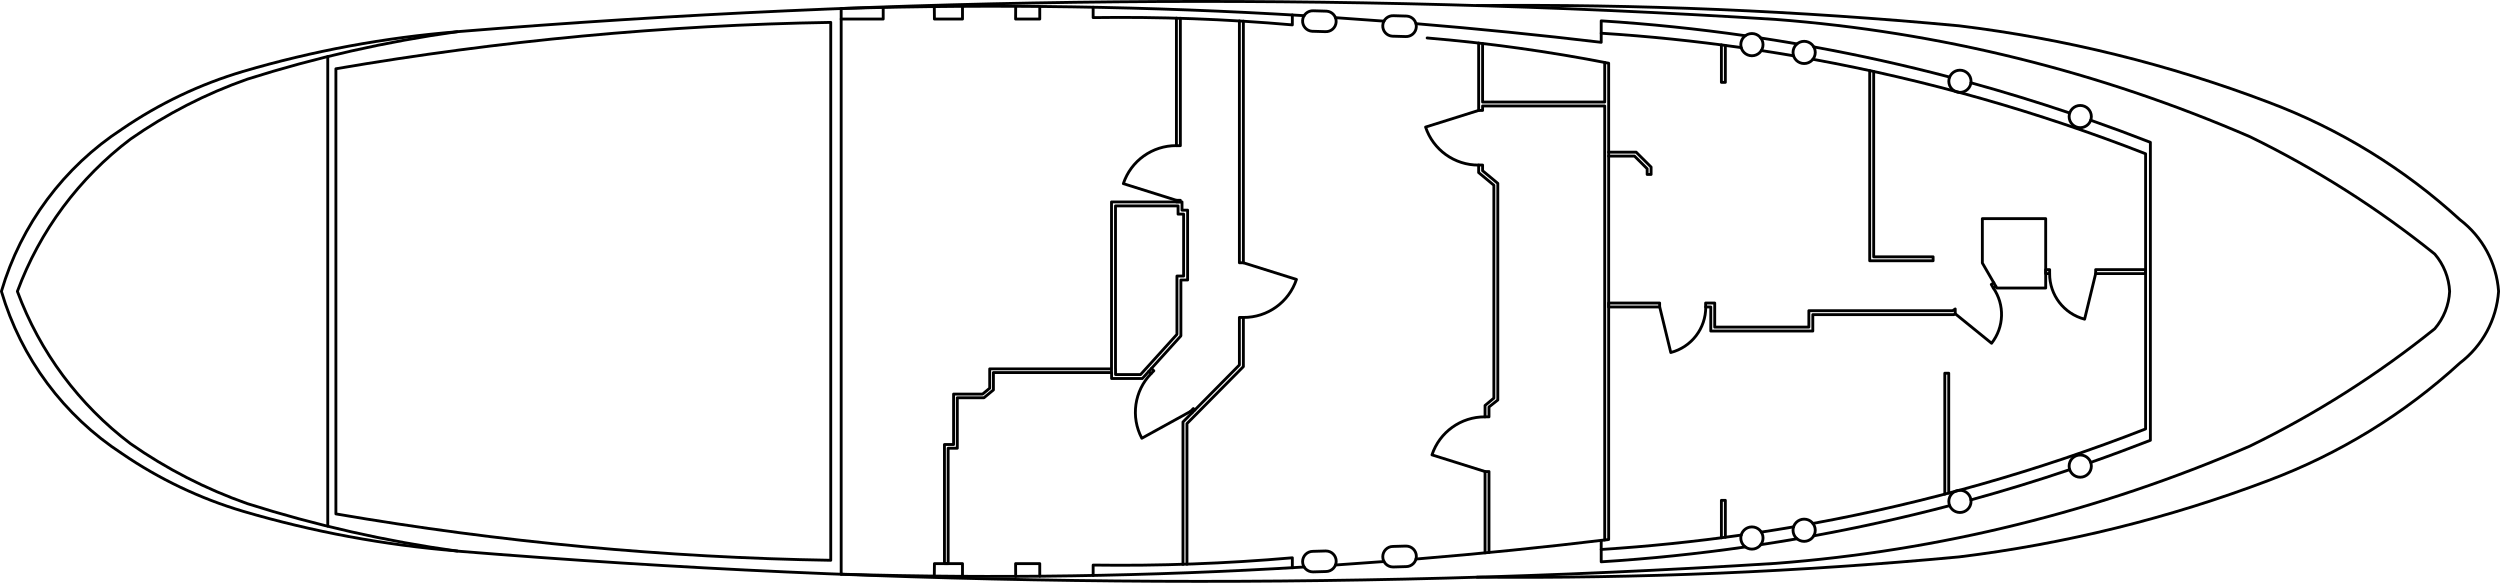
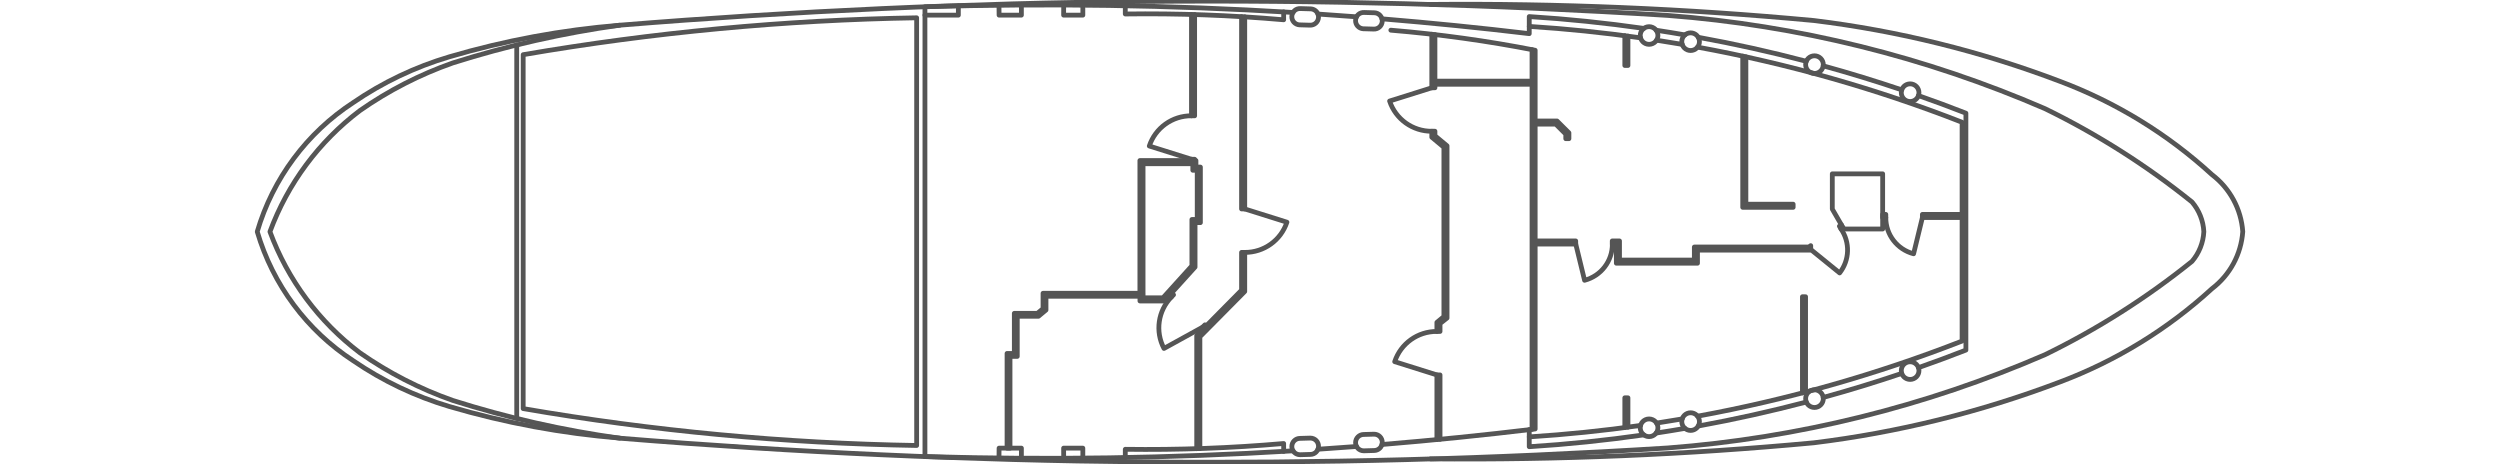
- <svg xmlns="http://www.w3.org/2000/svg" id="_0" data-name="0" viewBox="0 0 620.89 144.71">
-   <defs>
-     <style>
-       .cls-1 {
-         fill: none;
-         stroke: #000;
-         stroke-linecap: round;
-         stroke-linejoin: round;
-         stroke-width: .71px;
-       }
-     </style>
-   </defs>
+ <svg xmlns="http://www.w3.org/2000/svg" version="1.1" id="TankObjects" x="0px" y="0px" width="100%" height="450px" viewBox="-80 0 780.89 144.71" xml:space="preserve">
  <g id="CIRCLE">
-     <circle class="cls-1" cx="435.1" cy="11.09" r="2.76" />
+     <circle style="fill: none; stroke: #555; stroke-linecap: round;stroke-linejoin: round; stroke-width: 1.5px" cx="435.1" cy="11.09" r="2.76" />
  </g>
  <g id="CIRCLE-2" data-name="CIRCLE">
-     <circle class="cls-1" cx="448.07" cy="13.02" r="2.76" />
+     <circle style="fill: none; stroke: #555; stroke-linecap: round;stroke-linejoin: round; stroke-width: 1.5px" cx="448.07" cy="13.02" r="2.76" />
  </g>
  <g id="CIRCLE-3" data-name="CIRCLE">
-     <circle class="cls-1" cx="486.76" cy="20.19" r="2.76" />
+     <circle style="fill: none; stroke: #555; stroke-linecap: round;stroke-linejoin: round; stroke-width: 1.5px" cx="486.76" cy="20.19" r="2.76" />
  </g>
  <g id="CIRCLE-4" data-name="CIRCLE">
-     <circle class="cls-1" cx="516.64" cy="28.95" r="2.76" />
+     <circle style="fill: none; stroke: #555; stroke-linecap: round;stroke-linejoin: round; stroke-width: 1.5px" cx="516.64" cy="28.95" r="2.76" />
  </g>
  <g id="LWPOLYLINE">
-     <path class="cls-1" d="M346.11,3.9l3.1,.09s.09,0,.14,0c1.41,.08,2.48,1.28,2.4,2.69s-1.28,2.48-2.69,2.4l-3.1-.09s-.09,0-.14,0c-1.41-.08-2.48-1.28-2.4-2.69s1.28-2.48,2.69-2.4Z" />
+     <path style="fill: none; stroke: #555; stroke-linecap: round;stroke-linejoin: round; stroke-width: 1.5px" d="M346.11,3.9l3.1,.09s.09,0,.14,0c1.41,.08,2.48,1.28,2.4,2.69s-1.28,2.48-2.69,2.4l-3.1-.09s-.09,0-.14,0c-1.41-.08-2.48-1.28-2.4-2.69s1.28-2.48,2.69-2.4Z" />
  </g>
  <g id="LWPOLYLINE-2" data-name="LWPOLYLINE">
-     <path class="cls-1" d="M326.2,2.68l3.1,.09s.09,0,.14,0c1.41,.08,2.48,1.28,2.4,2.69s-1.28,2.48-2.69,2.4l-3.1-.09s-.09,0-.14,0c-1.41-.08-2.48-1.28-2.4-2.69s1.28-2.48,2.69-2.4Z" />
+     <path style="fill: none; stroke: #555; stroke-linecap: round;stroke-linejoin: round; stroke-width: 1.5px" d="M326.2,2.68l3.1,.09s.09,0,.14,0c1.41,.08,2.48,1.28,2.4,2.69s-1.28,2.48-2.69,2.4l-3.1-.09s-.09,0-.14,0c-1.41-.08-2.48-1.28-2.4-2.69s1.28-2.48,2.69-2.4Z" />
  </g>
  <g id="ARC">
-     <path class="cls-1" d="M514.02,28.07c-8.1-2.73-16.28-5.24-24.52-7.51" />
+     <path style="fill: none; stroke: #555; stroke-linecap: round;stroke-linejoin: round; stroke-width: 1.5px" d="M514.02,28.07c-8.1-2.73-16.28-5.24-24.52-7.51" />
  </g>
  <g id="ARC-2" data-name="ARC">
-     <path class="cls-1" d="M484.2,19.14c-11.15-2.93-22.4-5.43-33.73-7.49" />
+     <path style="fill: none; stroke: #555; stroke-linecap: round;stroke-linejoin: round; stroke-width: 1.5px" d="M484.2,19.14c-11.15-2.93-22.4-5.43-33.73-7.49" />
  </g>
  <g id="ARC-3" data-name="ARC">
-     <path class="cls-1" d="M446.29,10.9c-2.99-.52-5.98-1-8.98-1.46" />
+     <path style="fill: none; stroke: #555; stroke-linecap: round;stroke-linejoin: round; stroke-width: 1.5px" d="M446.29,10.9c-2.99-.52-5.98-1-8.98-1.46" />
  </g>
  <g id="ARC-4" data-name="ARC">
-     <path class="cls-1" d="M445.44,13.86c-2.66-.46-5.33-.89-8-1.3" />
+     <path style="fill: none; stroke: #555; stroke-linecap: round;stroke-linejoin: round; stroke-width: 1.5px" d="M445.44,13.86c-2.66-.46-5.33-.89-8-1.3" />
  </g>
  <g id="ARC-5" data-name="ARC">
-     <path class="cls-1" d="M432.43,11.82c-11.54-1.64-23.13-2.83-34.76-3.57" />
+     <path style="fill: none; stroke: #555; stroke-linecap: round;stroke-linejoin: round; stroke-width: 1.5px" d="M432.43,11.82c-11.54-1.64-23.13-2.83-34.76-3.57" />
  </g>
  <g id="LWPOLYLINE-3" data-name="LWPOLYLINE">
-     <path class="cls-1" d="M433.45,8.87c-11.87-1.7-23.81-2.94-35.78-3.69v5.33c-15.3-1.82-30.64-3.36-46-4.63" />
+     <path style="fill: none; stroke: #555; stroke-linecap: round;stroke-linejoin: round; stroke-width: 1.5px" d="M433.45,8.87c-11.87-1.7-23.81-2.94-35.78-3.69v5.33c-15.3-1.82-30.64-3.36-46-4.63" />
  </g>
  <g id="ARC-6" data-name="ARC">
-     <path class="cls-1" d="M343.72,5.25c-4.01-.31-8.03-.59-12.04-.86" />
+     <path style="fill: none; stroke: #555; stroke-linecap: round;stroke-linejoin: round; stroke-width: 1.5px" d="M343.72,5.25c-4.01-.31-8.03-.59-12.04-.86" />
  </g>
  <g id="LWPOLYLINE-4" data-name="LWPOLYLINE">
-     <polyline class="cls-1" points="258.23 1.61 258.23 4.73 252.23 4.73 252.25 1.57" />
+     <polyline style="fill: none; stroke: #555; stroke-linecap: round;stroke-linejoin: round; stroke-width: 1.5px" points="258.23 1.61 258.23 4.73 252.23 4.73 252.25 1.57" />
  </g>
  <g id="LWPOLYLINE-5" data-name="LWPOLYLINE">
-     <polyline class="cls-1" points="239.04 1.58 239.04 4.73 232.07 4.73 232.04 1.64" />
+     <polyline style="fill: none; stroke: #555; stroke-linecap: round;stroke-linejoin: round; stroke-width: 1.5px" points="239.04 1.58 239.04 4.73 232.07 4.73 232.04 1.64" />
  </g>
  <g id="LWPOLYLINE-6" data-name="LWPOLYLINE">
-     <polyline class="cls-1" points="219.35 1.85 219.35 4.73 208.91 4.73" />
+     <polyline style="fill: none; stroke: #555; stroke-linecap: round;stroke-linejoin: round; stroke-width: 1.5px" points="219.35 1.85 219.35 4.73 208.91 4.73" />
  </g>
  <g id="LWPOLYLINE-7" data-name="LWPOLYLINE">
-     <polygon class="cls-1" points="508.06 54.3 492.33 54.3 492.33 65.32 495.92 71.53 508.06 71.53 508.06 54.3" />
+     <polygon style="fill: none; stroke: #555; stroke-linecap: round;stroke-linejoin: round; stroke-width: 1.5px" points="508.06 54.3 492.33 54.3 492.33 65.32 495.92 71.53 508.06 71.53 508.06 54.3" />
  </g>
  <g id="LWPOLYLINE-8" data-name="LWPOLYLINE">
-     <polyline class="cls-1" points="276.05 92.53 276.05 50.15 293.56 50.15 293.56 52.19 294.95 52.19 294.95 69.54 293.28 69.54 293.28 83.42 283.7 94.01 276.07 94.01 276.07 92.53 246.72 92.53 246.72 96.84 244.37 98.79 237.75 98.79 237.75 111.32 235.48 111.32 235.48 139.98 234.56 139.98 234.56 110.4 236.83 110.4 236.83 97.87 244.04 97.87 245.8 96.41 245.8 91.61 276.05 91.61" />
+     <polyline style="fill: none; stroke: #555; stroke-linecap: round;stroke-linejoin: round; stroke-width: 1.5px" points="276.05 92.53 276.05 50.15 293.56 50.15 293.56 52.19 294.95 52.19 294.95 69.54 293.28 69.54 293.28 83.42 283.7 94.01 276.07 94.01 276.07 92.53 246.72 92.53 246.72 96.84 244.37 98.79 237.75 98.79 237.75 111.32 235.48 111.32 235.48 139.98 234.56 139.98 234.56 110.4 236.83 110.4 236.83 97.87 244.04 97.87 245.8 96.41 245.8 91.61 276.05 91.61" />
  </g>
  <g id="LWPOLYLINE-9" data-name="LWPOLYLINE">
-     <polygon class="cls-1" points="277.04 91.55 277.04 51.14 292.58 51.14 292.58 53.18 293.96 53.18 293.96 68.56 292.3 68.56 292.3 83.04 283.27 93.02 277.05 93.02 277.05 91.55 277.04 91.55" />
+     <polygon style="fill: none; stroke: #555; stroke-linecap: round;stroke-linejoin: round; stroke-width: 1.5px" points="277.04 91.55 277.04 51.14 292.58 51.14 292.58 53.18 293.96 53.18 293.96 68.56 292.3 68.56 292.3 83.04 283.27 93.02 277.05 93.02 277.05 91.55 277.04 91.55" />
  </g>
  <g id="LWPOLYLINE-10" data-name="LWPOLYLINE">
-     <path class="cls-1" d="M320.96,3.72v2.46c-16.45-1.44-32.96-2.04-49.47-1.81V1.8" />
+     <path style="fill: none; stroke: #555; stroke-linecap: round;stroke-linejoin: round; stroke-width: 1.5px" d="M320.96,3.72v2.46c-16.45-1.44-32.96-2.04-49.47-1.81V1.8" />
  </g>
  <g id="LWPOLYLINE-11" data-name="LWPOLYLINE">
-     <polyline class="cls-1" points="368.82 137.3 368.82 117.11 369.8 117.11 369.8 137.21" />
+     <polyline style="fill: none; stroke: #555; stroke-linecap: round;stroke-linejoin: round; stroke-width: 1.5px" points="368.82 137.3 368.82 117.11 369.8 117.11 369.8 137.21" />
  </g>
  <g id="LWPOLYLINE-12" data-name="LWPOLYLINE">
-     <path class="cls-1" d="M367.23,27.42l-13.18,4.14c1.88,5.67,7.21,9.48,13.18,9.44" />
+     <path style="fill: none; stroke: #555; stroke-linecap: round;stroke-linejoin: round; stroke-width: 1.5px" d="M367.23,27.42l-13.18,4.14c1.88,5.67,7.21,9.48,13.18,9.44" />
  </g>
  <g id="LWPOLYLINE-13" data-name="LWPOLYLINE">
-     <path class="cls-1" d="M308.8,65.26l13.18,4.14c-1.88,5.67-7.21,9.48-13.18,9.44" />
+     <path style="fill: none; stroke: #555; stroke-linecap: round;stroke-linejoin: round; stroke-width: 1.5px" d="M308.8,65.26l13.18,4.14c-1.88,5.67-7.21,9.48-13.18,9.44" />
  </g>
  <g id="LWPOLYLINE-14" data-name="LWPOLYLINE">
-     <path class="cls-1" d="M295.68,102.17l-12.1,6.67c-2.8-5.28-1.87-11.76,2.3-16.05" />
+     <path style="fill: none; stroke: #555; stroke-linecap: round;stroke-linejoin: round; stroke-width: 1.5px" d="M295.68,102.17l-12.1,6.67c-2.8-5.28-1.87-11.76,2.3-16.05" />
  </g>
  <g id="LWPOLYLINE-15" data-name="LWPOLYLINE">
-     <path class="cls-1" d="M292.17,49.75l-13.18-4.14c1.88-5.67,7.21-9.48,13.18-9.44" />
+     <path style="fill: none; stroke: #555; stroke-linecap: round;stroke-linejoin: round; stroke-width: 1.5px" d="M292.17,49.75l-13.18-4.14c1.88-5.67,7.21-9.48,13.18-9.44" />
  </g>
  <g id="LWPOLYLINE-16" data-name="LWPOLYLINE">
-     <path class="cls-1" d="M368.82,117.11l-13.18-4.14c1.88-5.67,7.21-9.48,13.18-9.44" />
+     <path style="fill: none; stroke: #555; stroke-linecap: round;stroke-linejoin: round; stroke-width: 1.5px" d="M368.82,117.11l-13.18-4.14c1.88-5.67,7.21-9.48,13.18-9.44" />
  </g>
  <g id="LWPOLYLINE-17" data-name="LWPOLYLINE">
-     <path class="cls-1" d="M412.2,76.24l2.75,11.31c5.14-1.34,8.71-6,8.68-11.31" />
+     <path style="fill: none; stroke: #555; stroke-linecap: round;stroke-linejoin: round; stroke-width: 1.5px" d="M412.2,76.24l2.75,11.31c5.14-1.34,8.71-6,8.68-11.31" />
  </g>
  <g id="LWPOLYLINE-18" data-name="LWPOLYLINE">
-     <path class="cls-1" d="M323.89,3.89c-38.28-2.32-76.65-2.91-114.98-1.78V142.6" />
+     <path style="fill: none; stroke: #555; stroke-linecap: round;stroke-linejoin: round; stroke-width: 1.5px" d="M323.89,3.89c-38.28-2.32-76.65-2.91-114.98-1.78V142.6" />
  </g>
  <g id="LWPOLYLINE-19" data-name="LWPOLYLINE">
-     <path class="cls-1" d="M206.32,72.36V5.56c-41.2,.68-82.29,4.54-122.9,11.52V127.63c40.61,6.99,81.7,10.84,122.9,11.52V72.36Z" />
+     <path style="fill: none; stroke: #555; stroke-linecap: round;stroke-linejoin: round; stroke-width: 1.5px" d="M206.32,72.36V5.56c-41.2,.68-82.29,4.54-122.9,11.52V127.63c40.61,6.99,81.7,10.84,122.9,11.52V72.36Z" />
  </g>
  <g id="LWPOLYLINE-20" data-name="LWPOLYLINE">
-     <path class="cls-1" d="M485.59,77.92l9.03,7.33c3.14-4,3.31-9.57,.42-13.75" />
+     <path style="fill: none; stroke: #555; stroke-linecap: round;stroke-linejoin: round; stroke-width: 1.5px" d="M485.59,77.92l9.03,7.33c3.14-4,3.31-9.57,.42-13.75" />
  </g>
  <g id="LWPOLYLINE-21" data-name="LWPOLYLINE">
-     <path class="cls-1" d="M520.47,67.96l-2.75,11.31c-5.14-1.34-8.71-6-8.68-11.31" />
+     <path style="fill: none; stroke: #555; stroke-linecap: round;stroke-linejoin: round; stroke-width: 1.5px" d="M520.47,67.96l-2.75,11.31c-5.14-1.34-8.71-6-8.68-11.31" />
  </g>
  <g id="LWPOLYLINE-22" data-name="LWPOLYLINE">
-     <path class="cls-1" d="M113.55,136.84c-18.02-1.46-35.84-4.76-53.18-9.86-10.69-3.17-20.83-8-30.03-14.3C15.86,103.25,5.22,88.94,.35,72.36c4.87-16.59,15.51-30.89,29.99-40.32,9.2-6.31,19.33-11.13,30.03-14.3,17.34-5.1,35.16-8.4,53.18-9.86" />
+     <path style="fill: none; stroke: #555; stroke-linecap: round;stroke-linejoin: round; stroke-width: 1.5px" d="M113.55,136.84c-18.02-1.46-35.84-4.76-53.18-9.86-10.69-3.17-20.83-8-30.03-14.3C15.86,103.25,5.22,88.94,.35,72.36c4.87-16.59,15.51-30.89,29.99-40.32,9.2-6.31,19.33-11.13,30.03-14.3,17.34-5.1,35.16-8.4,53.18-9.86" />
  </g>
  <g id="LWPOLYLINE-23" data-name="LWPOLYLINE">
-     <path class="cls-1" d="M4.32,72.36c5.56-15.03,15.3-28.15,28.09-37.81,8.95-6.26,18.71-11.27,29.02-14.89,17.01-5.39,34.45-9.33,52.13-11.79C222.47-1,331.88-2.02,440.95,4.82c40.62,3.09,80.44,12.94,117.83,29.13,16.34,7.97,31.74,17.75,45.91,29.15,2.22,2.6,3.52,5.85,3.69,9.27-.17,3.41-1.47,6.67-3.69,9.27-14.17,11.4-29.56,21.18-45.91,29.15-37.38,16.19-77.2,26.03-117.83,29.13-109.06,6.84-218.48,5.82-327.39-3.05-17.68-2.45-35.12-6.39-52.13-11.79-10.31-3.62-20.07-8.63-29.02-14.89-12.78-9.66-22.53-22.78-28.09-37.81Z" />
+     <path style="fill: none; stroke: #555; stroke-linecap: round;stroke-linejoin: round; stroke-width: 1.5px" d="M4.32,72.36c5.56-15.03,15.3-28.15,28.09-37.81,8.95-6.26,18.71-11.27,29.02-14.89,17.01-5.39,34.45-9.33,52.13-11.79C222.47-1,331.88-2.02,440.95,4.82c40.62,3.09,80.44,12.94,117.83,29.13,16.34,7.97,31.74,17.75,45.91,29.15,2.22,2.6,3.52,5.85,3.69,9.27-.17,3.41-1.47,6.67-3.69,9.27-14.17,11.4-29.56,21.18-45.91,29.15-37.38,16.19-77.2,26.03-117.83,29.13-109.06,6.84-218.48,5.82-327.39-3.05-17.68-2.45-35.12-6.39-52.13-11.79-10.31-3.62-20.07-8.63-29.02-14.89-12.78-9.66-22.53-22.78-28.09-37.81Z" />
  </g>
  <g id="LWPOLYLINE-24" data-name="LWPOLYLINE">
-     <path class="cls-1" d="M366.82,1.38c39.97-.37,79.92,1.31,119.72,5.03,26.3,3.21,52.13,9.59,76.9,19,17.54,6.59,33.66,16.48,47.48,29.14,5.62,4.28,9.12,10.77,9.62,17.81-.5,7.04-4,13.53-9.62,17.81-13.82,12.66-29.94,22.55-47.48,29.14-24.78,9.4-50.6,15.78-76.9,19-39.79,3.72-79.75,5.39-119.72,5.03" />
+     <path style="fill: none; stroke: #555; stroke-linecap: round;stroke-linejoin: round; stroke-width: 1.5px" d="M366.82,1.38c39.97-.37,79.92,1.31,119.72,5.03,26.3,3.21,52.13,9.59,76.9,19,17.54,6.59,33.66,16.48,47.48,29.14,5.62,4.28,9.12,10.77,9.62,17.81-.5,7.04-4,13.53-9.62,17.81-13.82,12.66-29.94,22.55-47.48,29.14-24.78,9.4-50.6,15.78-76.9,19-39.79,3.72-79.75,5.39-119.72,5.03" />
  </g>
  <g id="CIRCLE-5" data-name="CIRCLE">
-     <circle class="cls-1" cx="435.1" cy="133.62" r="2.76" />
+     <circle style="fill: none; stroke: #555; stroke-linecap: round;stroke-linejoin: round; stroke-width: 1.5px" cx="435.1" cy="133.62" r="2.76" />
  </g>
  <g id="CIRCLE-6" data-name="CIRCLE">
-     <circle class="cls-1" cx="448.07" cy="131.69" r="2.76" />
+     <circle style="fill: none; stroke: #555; stroke-linecap: round;stroke-linejoin: round; stroke-width: 1.5px" cx="448.07" cy="131.69" r="2.76" />
  </g>
  <g id="CIRCLE-7" data-name="CIRCLE">
-     <circle class="cls-1" cx="486.76" cy="124.52" r="2.76" />
+     <circle style="fill: none; stroke: #555; stroke-linecap: round;stroke-linejoin: round; stroke-width: 1.5px" cx="486.76" cy="124.52" r="2.76" />
  </g>
  <g id="CIRCLE-8" data-name="CIRCLE">
-     <circle class="cls-1" cx="516.64" cy="115.76" r="2.76" />
+     <circle style="fill: none; stroke: #555; stroke-linecap: round;stroke-linejoin: round; stroke-width: 1.5px" cx="516.64" cy="115.76" r="2.76" />
  </g>
  <g id="LWPOLYLINE-25" data-name="LWPOLYLINE">
-     <path class="cls-1" d="M346.11,140.81l3.1-.09c1.41,0,2.55-1.14,2.55-2.55s-1.14-2.55-2.55-2.55c-.05,0-.09,0-.14,0l-3.1,.09c-1.41,0-2.55,1.14-2.55,2.55s1.14,2.55,2.55,2.55c.05,0,.09,0,.14,0Z" />
+     <path style="fill: none; stroke: #555; stroke-linecap: round;stroke-linejoin: round; stroke-width: 1.5px" d="M346.11,140.81l3.1-.09c1.41,0,2.55-1.14,2.55-2.55s-1.14-2.55-2.55-2.55c-.05,0-.09,0-.14,0l-3.1,.09c-1.41,0-2.55,1.14-2.55,2.55s1.14,2.55,2.55,2.55c.05,0,.09,0,.14,0Z" />
  </g>
  <g id="LWPOLYLINE-26" data-name="LWPOLYLINE">
-     <polyline class="cls-1" points="81.4 130.67 81.4 72.36 81.4 14.04" />
+     <polyline style="fill: none; stroke: #555; stroke-linecap: round;stroke-linejoin: round; stroke-width: 1.5px" points="81.4 130.67 81.4 72.36 81.4 14.04" />
  </g>
  <g id="LWPOLYLINE-27" data-name="LWPOLYLINE">
-     <path class="cls-1" d="M326.2,142.03l3.1-.09c1.41,0,2.55-1.14,2.55-2.55s-1.14-2.55-2.55-2.55c-.05,0-.09,0-.14,0l-3.1,.09c-1.41,0-2.55,1.14-2.55,2.55s1.14,2.55,2.55,2.55c.05,0,.09,0,.14,0Z" />
+     <path style="fill: none; stroke: #555; stroke-linecap: round;stroke-linejoin: round; stroke-width: 1.5px" d="M326.2,142.03l3.1-.09c1.41,0,2.55-1.14,2.55-2.55s-1.14-2.55-2.55-2.55c-.05,0-.09,0-.14,0l-3.1,.09c-1.41,0-2.55,1.14-2.55,2.55s1.14,2.55,2.55,2.55c.05,0,.09,0,.14,0Z" />
  </g>
  <g id="ARC-7" data-name="ARC">
-     <path class="cls-1" d="M489.49,124.15c8.24-2.27,16.42-4.77,24.52-7.51" />
+     <path style="fill: none; stroke: #555; stroke-linecap: round;stroke-linejoin: round; stroke-width: 1.5px" d="M489.49,124.15c8.24-2.27,16.42-4.77,24.52-7.51" />
  </g>
  <g id="ARC-8" data-name="ARC">
-     <path class="cls-1" d="M450.47,133.07c11.34-2.07,22.59-4.57,33.73-7.49" />
+     <path style="fill: none; stroke: #555; stroke-linecap: round;stroke-linejoin: round; stroke-width: 1.5px" d="M450.47,133.07c11.34-2.07,22.59-4.57,33.73-7.49" />
  </g>
  <g id="ARC-9" data-name="ARC">
-     <path class="cls-1" d="M437.31,135.27c3-.46,5.99-.94,8.98-1.46" />
+     <path style="fill: none; stroke: #555; stroke-linecap: round;stroke-linejoin: round; stroke-width: 1.5px" d="M437.31,135.27c3-.46,5.99-.94,8.98-1.46" />
  </g>
  <g id="ARC-10" data-name="ARC">
-     <path class="cls-1" d="M397.67,136.46c11.63-.74,23.23-1.93,34.76-3.57" />
+     <path style="fill: none; stroke: #555; stroke-linecap: round;stroke-linejoin: round; stroke-width: 1.5px" d="M397.67,136.46c11.63-.74,23.23-1.93,34.76-3.57" />
  </g>
  <g id="ARC-11" data-name="ARC">
-     <path class="cls-1" d="M437.44,132.15c2.67-.41,5.34-.84,8-1.3" />
+     <path style="fill: none; stroke: #555; stroke-linecap: round;stroke-linejoin: round; stroke-width: 1.5px" d="M437.44,132.15c2.67-.41,5.34-.84,8-1.3" />
  </g>
  <g id="LWPOLYLINE-28" data-name="LWPOLYLINE">
-     <path class="cls-1" d="M433.45,135.84c-11.87,1.7-23.81,2.94-35.78,3.69v-5.33" />
+     <path style="fill: none; stroke: #555; stroke-linecap: round;stroke-linejoin: round; stroke-width: 1.5px" d="M433.45,135.84c-11.87,1.7-23.81,2.94-35.78,3.69v-5.33" />
  </g>
  <g id="ARC-12" data-name="ARC">
-     <path class="cls-1" d="M331.68,140.32c4.02-.27,8.03-.55,12.04-.86" />
+     <path style="fill: none; stroke: #555; stroke-linecap: round;stroke-linejoin: round; stroke-width: 1.5px" d="M331.68,140.32c4.02-.27,8.03-.55,12.04-.86" />
  </g>
  <g id="LWPOLYLINE-29" data-name="LWPOLYLINE">
-     <polyline class="cls-1" points="258.23 143.1 258.23 139.98 252.23 139.98 252.25 143.14" />
+     <polyline style="fill: none; stroke: #555; stroke-linecap: round;stroke-linejoin: round; stroke-width: 1.5px" points="258.23 143.1 258.23 139.98 252.23 139.98 252.25 143.14" />
  </g>
  <g id="LWPOLYLINE-30" data-name="LWPOLYLINE">
-     <polyline class="cls-1" points="239.04 143.13 239.04 139.98 232.07 139.98 232.04 143.07" />
+     <polyline style="fill: none; stroke: #555; stroke-linecap: round;stroke-linejoin: round; stroke-width: 1.5px" points="239.04 143.13 239.04 139.98 232.07 139.98 232.04 143.07" />
  </g>
  <g id="LWPOLYLINE-31" data-name="LWPOLYLINE">
-     <path class="cls-1" d="M519.24,114.84c4.97-1.74,9.91-3.58,14.82-5.49v-37s0-37,0-37c-4.91-1.92-9.85-3.75-14.82-5.49" />
+     <path style="fill: none; stroke: #555; stroke-linecap: round;stroke-linejoin: round; stroke-width: 1.5px" d="M519.24,114.84c4.97-1.74,9.91-3.58,14.82-5.49v-37s0-37,0-37c-4.91-1.92-9.85-3.75-14.82-5.49" />
  </g>
  <g id="LWPOLYLINE-32" data-name="LWPOLYLINE">
-     <path class="cls-1" d="M450.25,14.72c28.23,5.17,55.89,13.03,82.62,23.47V106.53c-26.73,10.43-54.4,18.29-82.62,23.47" />
+     <path style="fill: none; stroke: #555; stroke-linecap: round;stroke-linejoin: round; stroke-width: 1.5px" d="M450.25,14.72c28.23,5.17,55.89,13.03,82.62,23.47V106.53c-26.73,10.43-54.4,18.29-82.62,23.47" />
  </g>
  <g id="LWPOLYLINE-33" data-name="LWPOLYLINE">
-     <rect class="cls-1" x="399.52" y="75.26" width="12.66" height=".98" />
+     <rect style="fill: none; stroke: #555; stroke-linecap: round;stroke-linejoin: round; stroke-width: 1.5px" x="399.52" y="75.26" width="12.66" height=".98" />
  </g>
  <g id="LWPOLYLINE-34" data-name="LWPOLYLINE">
-     <polyline class="cls-1" points="495.17 70.23 494.55 70.65 495.05 71.51 495.67 71.09" />
+     <polyline style="fill: none; stroke: #555; stroke-linecap: round;stroke-linejoin: round; stroke-width: 1.5px" points="495.17 70.23 494.55 70.65 495.05 71.51 495.67 71.09" />
  </g>
  <g id="LWPOLYLINE-35" data-name="LWPOLYLINE">
-     <polygon class="cls-1" points="423.6 75.26 425.86 75.26 425.86 81.24 449.24 81.24 449.24 77.16 484.96 77.16 485.59 76.73 485.59 77.92 485.27 78.14 450.22 78.14 450.22 82.22 424.88 82.22 424.88 76.24 423.6 76.24 423.6 75.26" />
+     <polygon style="fill: none; stroke: #555; stroke-linecap: round;stroke-linejoin: round; stroke-width: 1.5px" points="423.6 75.26 425.86 75.26 425.86 81.24 449.24 81.24 449.24 77.16 484.96 77.16 485.59 76.73 485.59 77.92 485.27 78.14 450.22 78.14 450.22 82.22 424.88 82.22 424.88 76.24 423.6 76.24 423.6 75.26" />
  </g>
  <g id="LWPOLYLINE-36" data-name="LWPOLYLINE">
-     <polyline class="cls-1" points="399.52 37.79 406.35 37.79 410.06 41.49 410.06 43.32 409.08 43.32 409.08 41.9 405.94 38.77 399.52 38.77" />
+     <polyline style="fill: none; stroke: #555; stroke-linecap: round;stroke-linejoin: round; stroke-width: 1.5px" points="399.52 37.79 406.35 37.79 410.06 41.49 410.06 43.32 409.08 43.32 409.08 41.9 405.94 38.77 399.52 38.77" />
  </g>
  <g id="LWPOLYLINE-37" data-name="LWPOLYLINE">
-     <polyline class="cls-1" points="483.98 122.46 483.98 92.69 483 92.69 483 122.72" />
+     <polyline style="fill: none; stroke: #555; stroke-linecap: round;stroke-linejoin: round; stroke-width: 1.5px" points="483.98 122.46 483.98 92.69 483 92.69 483 122.72" />
  </g>
  <g id="LWPOLYLINE-38" data-name="LWPOLYLINE">
-     <polyline class="cls-1" points="464.35 17.54 464.35 64.76 480.1 64.76 480.1 63.78 465.34 63.78 465.34 17.75" />
+     <polyline style="fill: none; stroke: #555; stroke-linecap: round;stroke-linejoin: round; stroke-width: 1.5px" points="464.35 17.54 464.35 64.76 480.1 64.76 480.1 63.78 465.34 63.78 465.34 17.75" />
  </g>
  <g id="LWPOLYLINE-39" data-name="LWPOLYLINE">
-     <polyline class="cls-1" points="427.52 11.15 427.52 20.45 428.5 20.45 428.5 11.28" />
+     <polyline style="fill: none; stroke: #555; stroke-linecap: round;stroke-linejoin: round; stroke-width: 1.5px" points="427.52 11.15 427.52 20.45 428.5 20.45 428.5 11.28" />
  </g>
  <g id="LWPOLYLINE-40" data-name="LWPOLYLINE">
-     <path class="cls-1" d="M354.44,9.43c15.13,1.26,30.18,3.35,45.08,6.27v118.29c-15.92,1.92-31.87,3.53-47.85,4.85" />
+     <path style="fill: none; stroke: #555; stroke-linecap: round;stroke-linejoin: round; stroke-width: 1.5px" d="M354.44,9.43c15.13,1.26,30.18,3.35,45.08,6.27v118.29c-15.92,1.92-31.87,3.53-47.85,4.85" />
  </g>
  <g id="LWPOLYLINE-41" data-name="LWPOLYLINE">
-     <rect class="cls-1" x="520.47" y="66.97" width="12.4" height=".98" />
+     <rect style="fill: none; stroke: #555; stroke-linecap: round;stroke-linejoin: round; stroke-width: 1.5px" x="520.47" y="66.97" width="12.4" height=".98" />
  </g>
  <g id="LWPOLYLINE-42" data-name="LWPOLYLINE">
-     <rect class="cls-1" x="508.06" y="66.97" width=".98" height=".98" />
+     <rect style="fill: none; stroke: #555; stroke-linecap: round;stroke-linejoin: round; stroke-width: 1.5px" x="508.06" y="66.97" width=".98" height=".98" />
  </g>
  <g id="LWPOLYLINE-43" data-name="LWPOLYLINE">
-     <polyline class="cls-1" points="367.23 10.7 367.23 27.42 368.21 27.42 368.21 26.32 398.54 26.32 398.54 134.1" />
+     <polyline style="fill: none; stroke: #555; stroke-linecap: round;stroke-linejoin: round; stroke-width: 1.5px" points="367.23 10.7 367.23 27.42 368.21 27.42 368.21 26.32 398.54 26.32 398.54 134.1" />
  </g>
  <g id="LWPOLYLINE-44" data-name="LWPOLYLINE">
-     <polyline class="cls-1" points="398.54 15.51 398.54 25.34 368.21 25.34 368.21 10.81" />
+     <polyline style="fill: none; stroke: #555; stroke-linecap: round;stroke-linejoin: round; stroke-width: 1.5px" points="398.54 15.51 398.54 25.34 368.21 25.34 368.21 10.81" />
  </g>
  <g id="LWPOLYLINE-45" data-name="LWPOLYLINE">
-     <polyline class="cls-1" points="294.79 140.12 294.79 105.2 308.8 91.05 308.8 78.84 307.81 78.84 307.81 90.64 293.8 104.8 293.8 140.15" />
+     <polyline style="fill: none; stroke: #555; stroke-linecap: round;stroke-linejoin: round; stroke-width: 1.5px" points="294.79 140.12 294.79 105.2 308.8 91.05 308.8 78.84 307.81 78.84 307.81 90.64 293.8 104.8 293.8 140.15" />
  </g>
  <g id="LWPOLYLINE-46" data-name="LWPOLYLINE">
-     <polygon class="cls-1" points="368.21 40.99 367.23 40.99 367.23 42.86 371.01 46 371.01 98.88 368.82 100.7 368.82 103.53 369.8 103.53 369.8 101.07 371.99 99.34 371.99 45.54 368.21 42.4 368.21 40.99" />
+     <polygon style="fill: none; stroke: #555; stroke-linecap: round;stroke-linejoin: round; stroke-width: 1.5px" points="368.21 40.99 367.23 40.99 367.23 42.86 371.01 46 371.01 98.88 368.82 100.7 368.82 103.53 369.8 103.53 369.8 101.07 371.99 99.34 371.99 45.54 368.21 42.4 368.21 40.99" />
  </g>
  <g id="LWPOLYLINE-47" data-name="LWPOLYLINE">
-     <polyline class="cls-1" points="307.81 5.2 307.81 65.26 308.8 65.26 308.8 5.26" />
+     <polyline style="fill: none; stroke: #555; stroke-linecap: round;stroke-linejoin: round; stroke-width: 1.5px" points="307.81 5.2 307.81 65.26 308.8 65.26 308.8 5.26" />
  </g>
  <g id="LWPOLYLINE-48" data-name="LWPOLYLINE">
-     <rect class="cls-1" x="292.17" y="49.75" width=".98" height=".4" />
+     <rect style="fill: none; stroke: #555; stroke-linecap: round;stroke-linejoin: round; stroke-width: 1.5px" x="292.17" y="49.75" width=".98" height=".4" />
  </g>
  <g id="LWPOLYLINE-49" data-name="LWPOLYLINE">
-     <polyline class="cls-1" points="292.17 4.51 292.17 36.18 293.15 36.18 293.15 4.54" />
+     <polyline style="fill: none; stroke: #555; stroke-linecap: round;stroke-linejoin: round; stroke-width: 1.5px" points="292.17 4.51 292.17 36.18 293.15 36.18 293.15 4.54" />
  </g>
  <g id="LWPOLYLINE-50" data-name="LWPOLYLINE">
-     <polyline class="cls-1" points="285.3 92.25 285.87 92.79 286.56 92.09 285.98 91.53" />
+     <polyline style="fill: none; stroke: #555; stroke-linecap: round;stroke-linejoin: round; stroke-width: 1.5px" points="285.3 92.25 285.87 92.79 286.56 92.09 285.98 91.53" />
  </g>
  <g id="LWPOLYLINE-51" data-name="LWPOLYLINE">
-     <polyline class="cls-1" points="296.74 101.83 296.37 101.47 295.68 102.17 296.05 102.53" />
+     <polyline style="fill: none; stroke: #555; stroke-linecap: round;stroke-linejoin: round; stroke-width: 1.5px" points="296.74 101.83 296.37 101.47 295.68 102.17 296.05 102.53" />
  </g>
  <g id="LWPOLYLINE-52" data-name="LWPOLYLINE">
-     <path class="cls-1" d="M320.96,140.99v-2.46c-16.45,1.44-32.96,2.04-49.47,1.81v2.57" />
+     <path style="fill: none; stroke: #555; stroke-linecap: round;stroke-linejoin: round; stroke-width: 1.5px" d="M320.96,140.99v-2.46c-16.45,1.44-32.96,2.04-49.47,1.81v2.57" />
  </g>
  <g id="LWPOLYLINE-53" data-name="LWPOLYLINE">
-     <polyline class="cls-1" points="428.5 133.43 428.5 124.26 427.52 124.26 427.52 133.56" />
+     <polyline style="fill: none; stroke: #555; stroke-linecap: round;stroke-linejoin: round; stroke-width: 1.5px" points="428.5 133.43 428.5 124.26 427.52 124.26 427.52 133.56" />
  </g>
  <g id="LWPOLYLINE-54" data-name="LWPOLYLINE">
-     <path class="cls-1" d="M208.91,142.47v.13c38.33,1.13,76.7,.54,114.98-1.78" />
+     <path style="fill: none; stroke: #555; stroke-linecap: round;stroke-linejoin: round; stroke-width: 1.5px" d="M208.91,142.47v.13c38.33,1.13,76.7,.54,114.98-1.78" />
  </g>
</svg>
